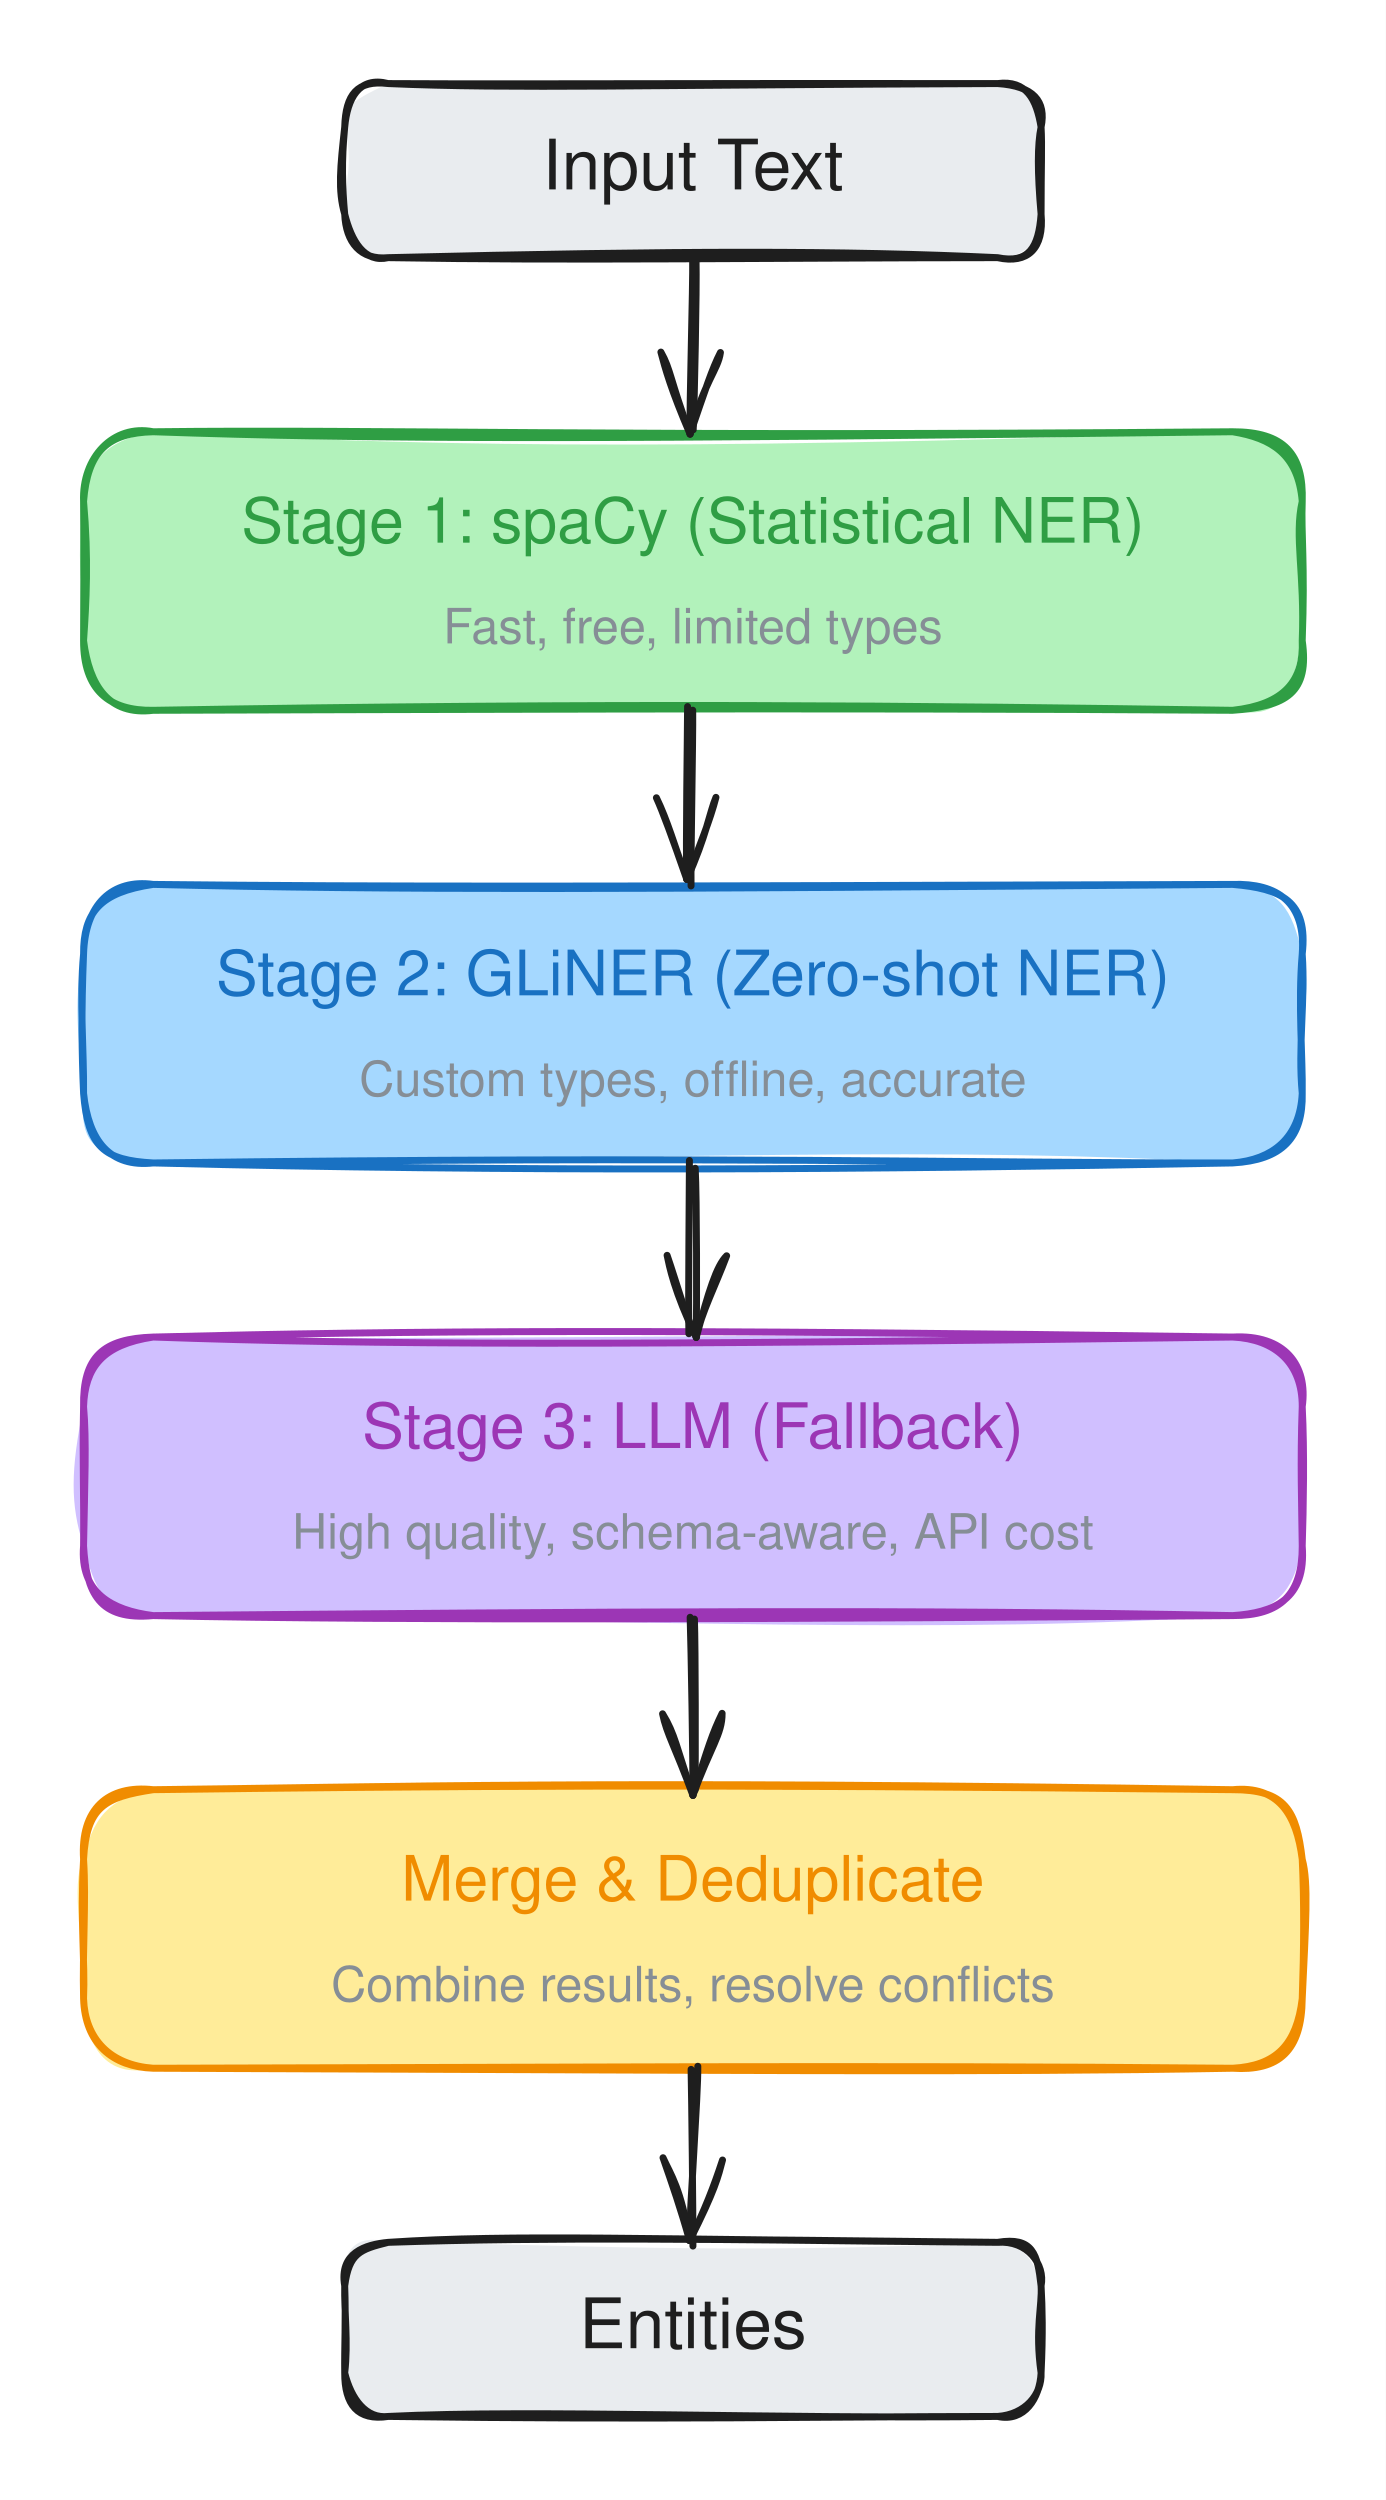
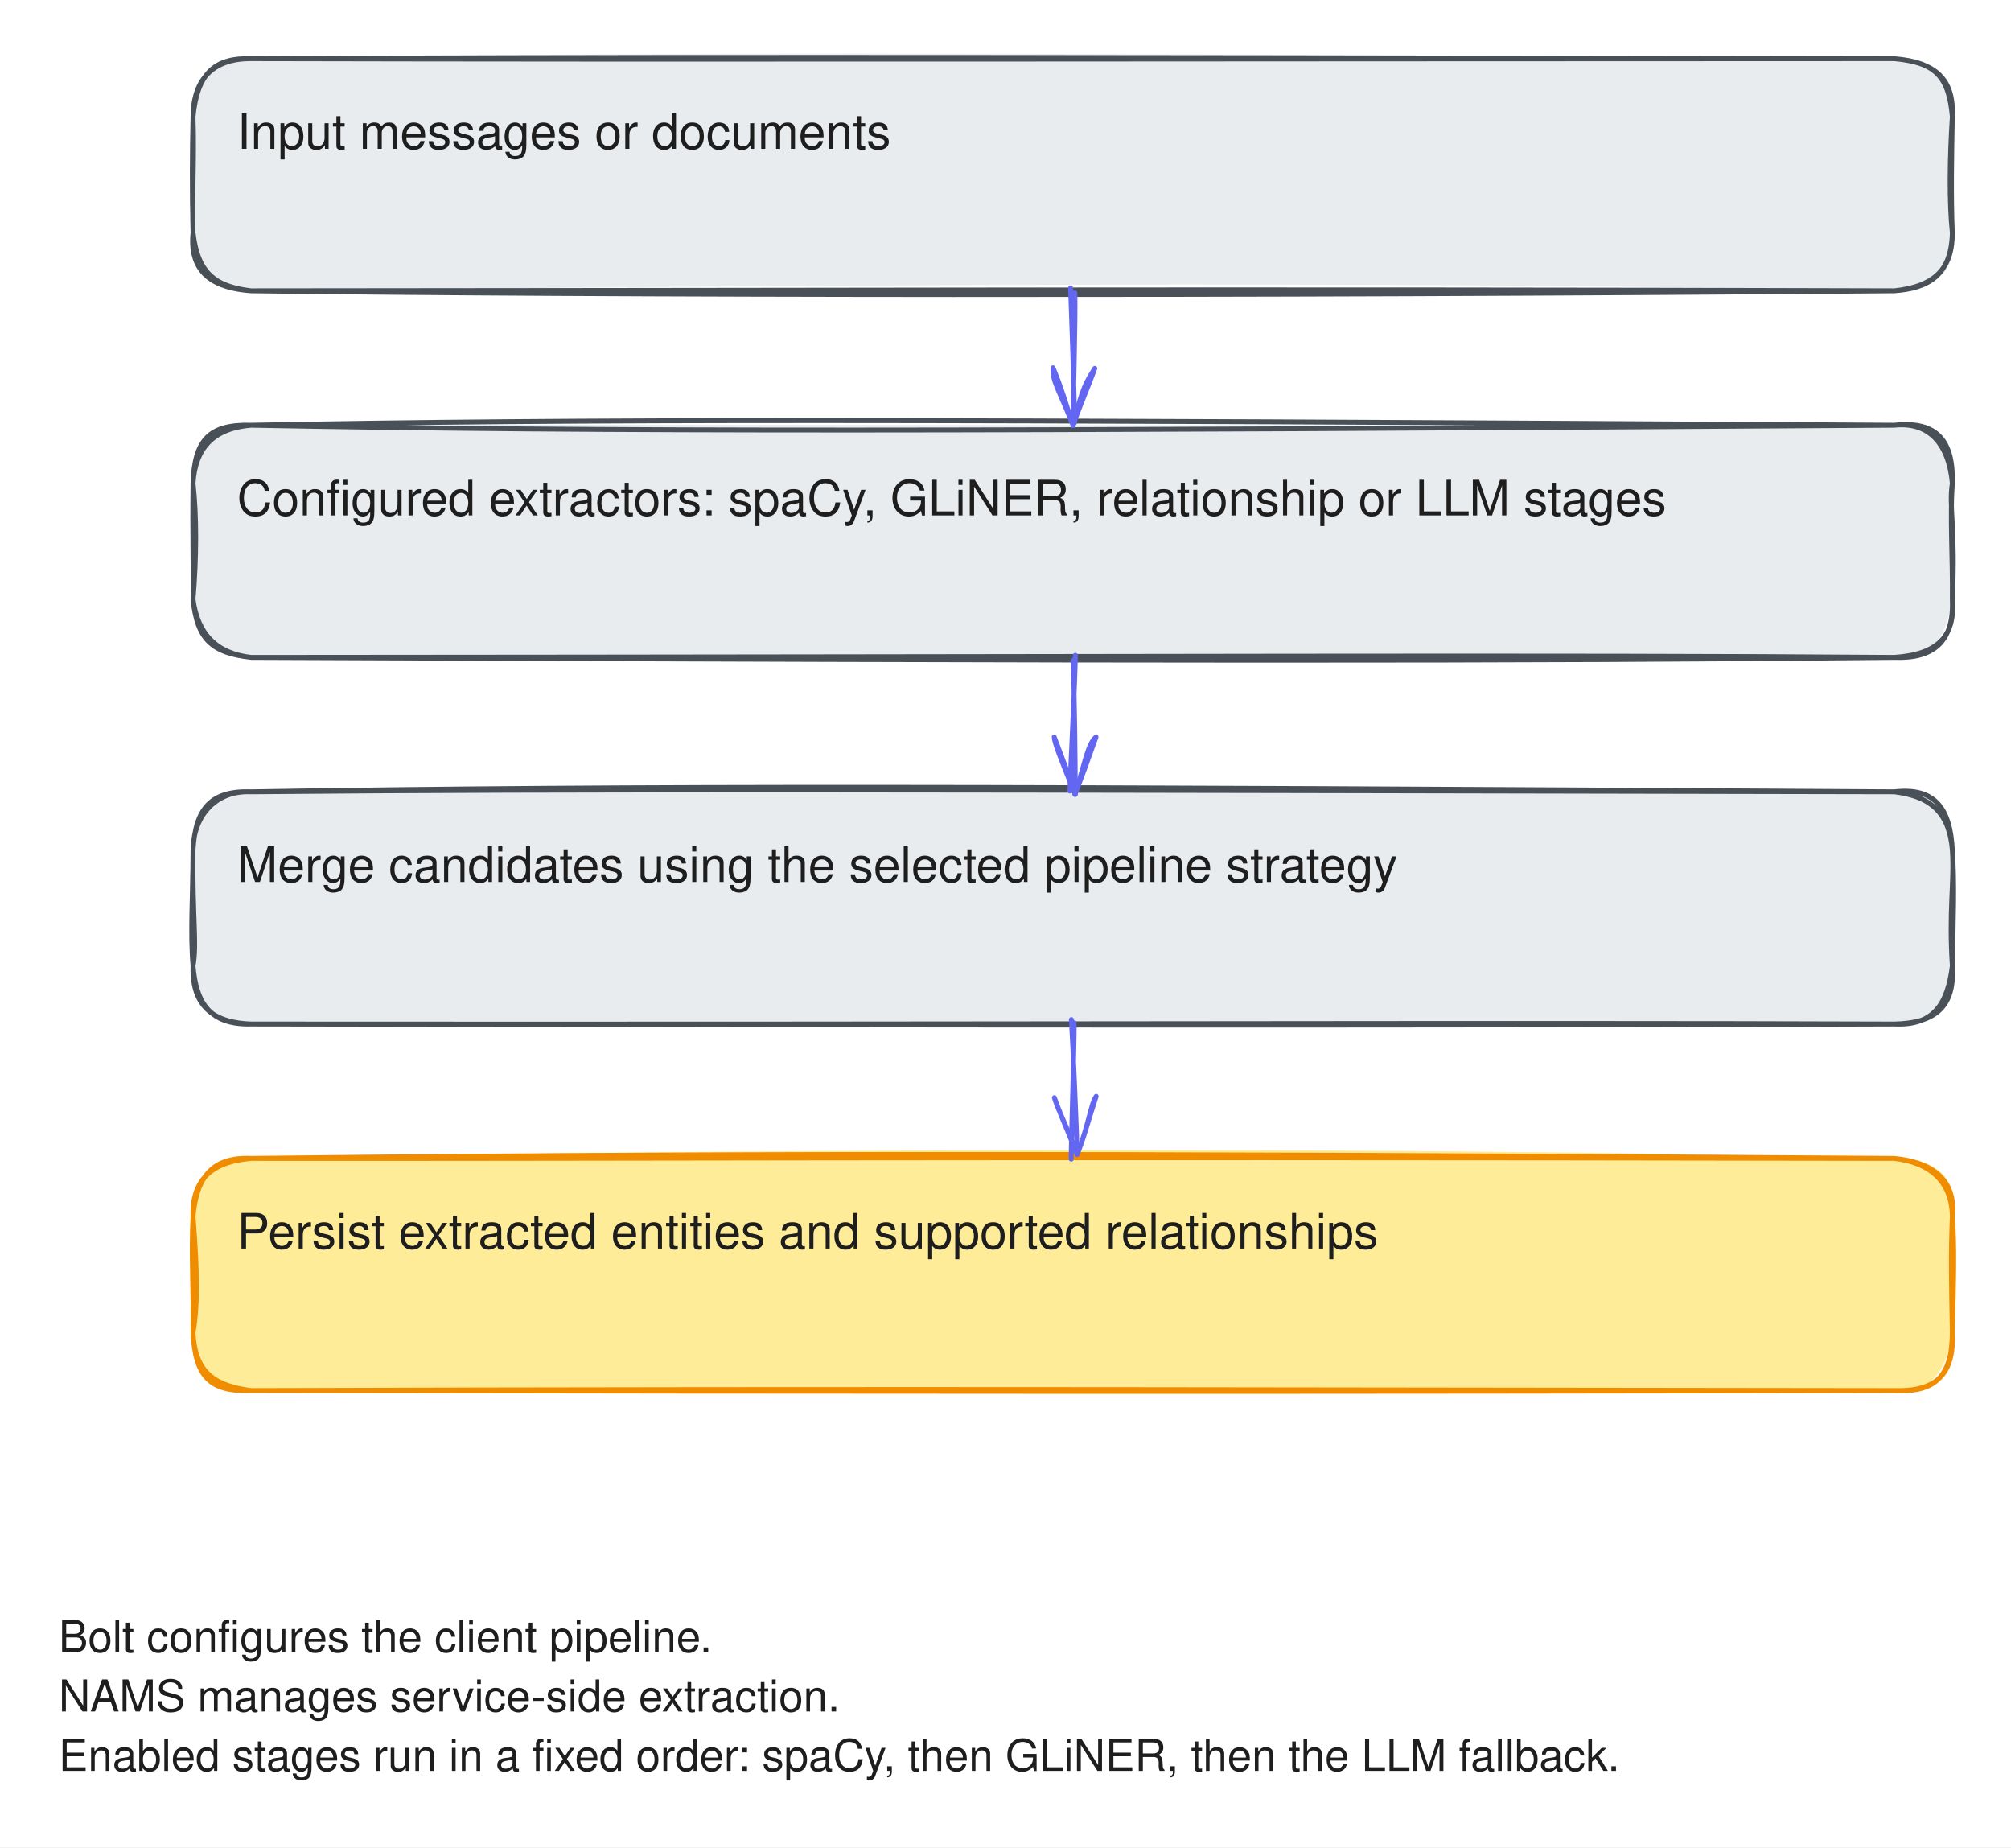
- <svg xmlns="http://www.w3.org/2000/svg" version="1.1" viewBox="0 0 398 718" width="398" height="718">
+ <svg xmlns="http://www.w3.org/2000/svg" version="1.1" viewBox="0 0 823 755.9" width="823" height="755.9">
  <defs>
    <style class="style-fonts">
      </style>
  </defs>
-   <rect x="0" y="0" width="398" height="718" fill="#ffffff" />
-   <g stroke-linecap="round" transform="translate(99 24) rotate(0 100 25)">
-     <path d="M12.5 0 C80.34 -0.87, 145.72 -0.16, 187.5 0 C193.13 -3.24, 198.45 4.52, 200 12.5 C200.33 21.84, 201.58 25.14, 200 37.5 C201.56 45.46, 193.87 50.24, 187.5 50 C119.63 49.76, 54.3 53.48, 12.5 50 C5.94 51.04, 0.29 47.25, 0 37.5 C0.17 26.07, 2.58 24.03, 0 12.5 C-3.18 7.73, 4.72 3.59, 12.5 0" stroke="none" stroke-width="0" fill="#e9ecef" />
-     <path d="M12.5 0 C48.46 1.58, 85.82 0.35, 187.5 0 M12.5 0 C58.47 0.24, 102.57 -0.15, 187.5 0 M187.5 0 C195.87 -1.08, 198.69 4.59, 200 12.5 M187.5 0 C197.84 0.68, 201.54 5.05, 200 12.5 M200 12.5 C198.97 17.44, 198.93 25.35, 200 37.5 M200 12.5 C200.31 17.94, 200 23.77, 200 37.5 M200 37.5 C199.31 47.14, 196.45 51.81, 187.5 50 M200 37.5 C200.9 47.33, 196.2 51.93, 187.5 50 M187.5 50 C123.05 50.04, 63.17 50.89, 12.5 50 M187.5 50 C142.89 47.92, 97.34 47.94, 12.5 50 M12.5 50 C4.57 50.78, 0.33 45.64, 0 37.5 M12.5 50 C5.64 51.61, 1.93 45.21, 0 37.5 M0 37.5 C-1.98 30.65, -1.25 23.94, 0 12.5 M0 37.5 C-0.71 29.72, -0.96 22.36, 0 12.5 M0 12.5 C0.26 3.06, 3.58 -1.06, 12.5 0 M0 12.5 C0.74 4.44, 3.99 -2.19, 12.5 0" stroke="#1e1e1e" stroke-width="2" fill="none" />
+   <rect x="0" y="0" width="823" height="755.9" fill="#ffffff" />
+   <g stroke-linecap="round" transform="translate(79 24) rotate(0 360 47.5)">
+     <path d="M23.75 0 C169.86 -2.71, 318.72 -2.81, 696.25 0 C709.89 -0.58, 719.97 6.99, 720 23.75 C717.91 38.7, 720.96 46.97, 720 71.25 C721.53 90.21, 713.38 91.64, 696.25 95 C509.42 91.37, 324.21 91.85, 23.75 95 C9.13 94.93, 0.36 83.66, 0 71.25 C-1.13 54.95, 2.5 36.66, 0 23.75 C-0.95 10.62, 6.53 2.25, 23.75 0" stroke="none" stroke-width="0" fill="#e9ecef" />
+     <path d="M23.75 0 C157.99 -0.72, 293.24 -0.67, 696.25 0 M23.75 0 C206.18 0.43, 389.13 0.05, 696.25 0 M696.25 0 C713.05 1.45, 720.77 8.28, 720 23.75 M696.25 0 C713.75 1.49, 718.58 8, 720 23.75 M720 23.75 C718.91 40.52, 718.69 58.94, 720 71.25 M720 23.75 C719.69 40.06, 719.39 56.53, 720 71.25 M720 71.25 C720.13 85.63, 712.97 93.26, 696.25 95 M720 71.25 C719.59 88.83, 710 94.03, 696.25 95 M696.25 95 C438.07 94.15, 181.25 94.97, 23.75 95 M696.25 95 C428.54 97.26, 161.16 96.82, 23.75 95 M23.75 95 C9.34 93.97, -1.75 88.37, 0 71.25 M23.75 95 C8.81 93.22, 1.92 87.6, 0 71.25 M0 71.25 C-0.45 53.35, -0.33 37.95, 0 23.75 M0 71.25 C-0.47 56.54, 0.57 41.11, 0 23.75 M0 23.75 C0.03 9.56, 7.21 -0.1, 23.75 0 M0 23.75 C1.75 5.73, 9.1 -0.48, 23.75 0" stroke="#495057" stroke-width="2" fill="none" />
  </g>
-   <g transform="translate(154 36) rotate(0 45 13)">
-     <text x="45" y="18.4" font-family="Helvetica, Segoe UI Emoji" font-size="20px" fill="#1e1e1e" text-anchor="middle" style="white-space: pre;" direction="ltr" dominant-baseline="alphabetic">Input Text</text>
+   <g transform="translate(97 42) rotate(0 342 13.5)">
+     <text x="0" y="18.9" font-family="Helvetica, Segoe UI Emoji" font-size="20px" fill="#1e1e1e" text-anchor="start" style="white-space: pre;" direction="ltr" dominant-baseline="alphabetic">Input messages or documents</text>
  </g>
-   <g stroke-linecap="round" transform="translate(24 124) rotate(0 175 40)">
-     <path d="M20 0 C90.31 3.72, 160.45 5.96, 330 0 C346.15 -1.47, 349.3 6.93, 350 20 C347.82 28.2, 353.48 41.57, 350 60 C347.03 72.38, 345.82 83.38, 330 80 C252.08 77.91, 172.93 78.86, 20 80 C9.68 82.67, 1.01 72.33, 0 60 C2.15 50.62, -3.2 45.1, 0 20 C1.22 8.72, 5.77 2.63, 20 0" stroke="none" stroke-width="0" fill="#b2f2bb" />
-     <path d="M20 0 C85.58 -0.78, 149.25 1.49, 330 0 M20 0 C83.78 2.23, 146.77 2.26, 330 0 M330 0 C344.78 -0.02, 350.45 6.35, 350 20 M330 0 C341.13 1.81, 348.87 6.41, 350 20 M350 20 C347.69 30.17, 350.77 40.78, 350 60 M350 20 C349.64 29.47, 350.83 37.42, 350 60 M350 60 C350.5 71.44, 344.91 78.37, 330 80 M350 60 C352.13 74.96, 345.57 78.95, 330 80 M330 80 C209.03 79.2, 86.94 79.84, 20 80 M330 80 C240.59 78.63, 150.75 77.72, 20 80 M20 80 C7.3 80.21, -0.02 74.19, 0 60 M20 80 C7.2 81.58, 1.65 72.91, 0 60 M0 60 C0.77 49.06, 1.46 36.33, 0 20 M0 60 C0 48.73, 0.18 37.99, 0 20 M0 20 C1.14 5.55, 6.98 0.32, 20 0 M0 20 C-0.5 7.4, 8.51 -2.24, 20 0" stroke="#2f9e44" stroke-width="2" fill="none" />
+   <g stroke-linecap="round" transform="translate(79 174) rotate(0 360 47.5)">
+     <path d="M23.75 0 C196.47 -0.6, 369.94 0.27, 696.25 0 C715.41 1.19, 720.82 6.9, 720 23.75 C721.12 41.59, 721.38 56.75, 720 71.25 C716.99 89.63, 710.62 94.79, 696.25 95 C462.18 97.08, 228.01 96.61, 23.75 95 C10.37 96.57, 1.08 88.44, 0 71.25 C2.24 62.71, -1.9 46.67, 0 23.75 C3.45 9.1, 5.08 1.29, 23.75 0" stroke="none" stroke-width="0" fill="#e9ecef" />
+     <path d="M23.75 0 C158.68 -2.64, 293 -2.43, 696.25 0 M23.75 0 C168.66 2.74, 313.61 2.53, 696.25 0 M696.25 0 C710.46 -1.49, 718.53 7.54, 720 23.75 M696.25 0 C714.15 -1.99, 720.51 6.86, 720 23.75 M720 23.75 C718.49 33.19, 721.4 41.73, 720 71.25 M720 23.75 C718.99 38.43, 720.19 53.36, 720 71.25 M720 71.25 C721.32 86.43, 713.94 93.82, 696.25 95 M720 71.25 C720.81 88.95, 711.87 95.65, 696.25 95 M696.25 95 C552.33 93.92, 407.32 94.76, 23.75 95 M696.25 95 C541.6 96.63, 387.41 96.47, 23.75 95 M23.75 95 C9.57 93.39, 1.9 85.43, 0 71.25 M23.75 95 C7.87 93.19, 1.64 87.8, 0 71.25 M0 71.25 C1.42 54.04, 1.5 37.4, 0 23.75 M0 71.25 C0.23 58.06, -0.29 46.25, 0 23.75 M0 23.75 C0.9 9.55, 8.11 1.29, 23.75 0 M0 23.75 C0.51 6.19, 6.53 -0.54, 23.75 0" stroke="#495057" stroke-width="2" fill="none" />
  </g>
-   <g transform="translate(79 139) rotate(0 120 12)">
-     <text x="120" y="16.86" font-family="Helvetica, Segoe UI Emoji" font-size="18px" fill="#2f9e44" text-anchor="middle" style="white-space: pre;" direction="ltr" dominant-baseline="alphabetic">Stage 1: spaCy (Statistical NER)</text>
-   </g>
-   <g transform="translate(114 172) rotate(0 85 9)">
-     <text x="85" y="12.78" font-family="Helvetica, Segoe UI Emoji" font-size="14px" fill="#868e96" text-anchor="middle" style="white-space: pre;" direction="ltr" dominant-baseline="alphabetic">Fast, free, limited types</text>
-   </g>
-   <g stroke-linecap="round" transform="translate(24 254) rotate(0 175 40)">
-     <path d="M20 0 C108.17 -0.15, 198.52 -0.47, 330 0 C343.62 1.18, 346.99 6.79, 350 20 C353.54 31.56, 347.82 43.49, 350 60 C351.03 71.51, 341.69 80.89, 330 80 C248.63 75.14, 171.75 78.67, 20 80 C4.33 77.93, -1.51 75.9, 0 60 C-0.86 48.99, -3.46 33.56, 0 20 C-2.98 10.04, 7.19 -2.4, 20 0" stroke="none" stroke-width="0" fill="#a5d8ff" />
-     <path d="M20 0 C85.99 0.73, 150 0.56, 330 0 M20 0 C88.44 1.68, 155.47 1.47, 330 0 M330 0 C342.89 -0.43, 351.08 5.23, 350 20 M330 0 C344.03 1.19, 351.77 4.71, 350 20 M350 20 C350.94 33.02, 348.72 46.67, 350 60 M350 20 C348.75 34.27, 350.19 50.13, 350 60 M350 60 C350.28 72.65, 344.37 79.21, 330 80 M350 60 C349.36 72.85, 341.48 79.08, 330 80 M330 80 C257.29 80.1, 182.57 77.92, 20 80 M330 80 C226.16 82.01, 121.53 82.58, 20 80 M20 80 C7.64 81.35, 1.45 73.77, 0 60 M20 80 C5.8 79.22, 1.23 75.49, 0 60 M0 60 C0.14 47.8, -1.23 32.91, 0 20 M0 60 C-0.51 48.48, -0.68 36.64, 0 20 M0 20 C0.44 5.54, 8.32 -1.6, 20 0 M0 20 C-0.06 8.09, 4.66 2.27, 20 0" stroke="#1971c2" stroke-width="2" fill="none" />
-   </g>
-   <g transform="translate(79 269) rotate(0 120 12)">
-     <text x="120" y="16.86" font-family="Helvetica, Segoe UI Emoji" font-size="18px" fill="#1971c2" text-anchor="middle" style="white-space: pre;" direction="ltr" dominant-baseline="alphabetic">Stage 2: GLiNER (Zero-shot NER)</text>
-   </g>
-   <g transform="translate(99 302) rotate(0 100 9)">
-     <text x="100" y="12.78" font-family="Helvetica, Segoe UI Emoji" font-size="14px" fill="#868e96" text-anchor="middle" style="white-space: pre;" direction="ltr" dominant-baseline="alphabetic">Custom types, offline, accurate</text>
-   </g>
-   <g stroke-linecap="round" transform="translate(24 384) rotate(0 175 40)">
-     <path d="M20 0 C126.02 1.14, 236.6 -1.74, 330 0 C341.1 -3.36, 351.87 6.66, 350 20 C352.07 27.72, 349.36 38.22, 350 60 C347.83 70.64, 344.76 78.4, 330 80 C250.33 85.52, 165.4 81.31, 20 80 C6.18 80.39, 3.17 72.27, 0 60 C-3.87 48.16, -3.73 38.01, 0 20 C0.03 4.17, 8.61 -0.23, 20 0" stroke="none" stroke-width="0" fill="#d0bfff" />
-     <path d="M20 0 C83.54 2.24, 150.76 2.5, 330 0 M20 0 C93.1 -1.88, 165.61 -2.34, 330 0 M330 0 C345 -0.84, 351.72 8.11, 350 20 M330 0 C342.33 0.57, 350.06 7.6, 350 20 M350 20 C349.4 35.87, 349.86 48.56, 350 60 M350 20 C350.66 33.06, 350.35 48.85, 350 60 M350 60 C350.07 73.85, 343.82 80.05, 330 80 M350 60 C351.19 75.34, 341.99 79.21, 330 80 M330 80 C240.68 78.14, 151.34 78.86, 20 80 M330 80 C211.73 80.94, 92.31 81.56, 20 80 M20 80 C7.98 78.48, -1.08 73.36, 0 60 M20 80 C4.39 81.47, 0.8 73.48, 0 60 M0 60 C0.31 42.53, 0.88 29.49, 0 20 M0 60 C0.17 46.22, -0.34 35.28, 0 20 M0 20 C-0.25 5.53, 5.67 0.47, 20 0 M0 20 C0.38 8.77, 5.4 2.19, 20 0" stroke="#9c36b5" stroke-width="2" fill="none" />
-   </g>
-   <g transform="translate(94 399) rotate(0 105 12)">
-     <text x="105" y="16.86" font-family="Helvetica, Segoe UI Emoji" font-size="18px" fill="#9c36b5" text-anchor="middle" style="white-space: pre;" direction="ltr" dominant-baseline="alphabetic">Stage 3: LLM (Fallback)</text>
-   </g>
-   <g transform="translate(94 432) rotate(0 105 9)">
-     <text x="105" y="12.78" font-family="Helvetica, Segoe UI Emoji" font-size="14px" fill="#868e96" text-anchor="middle" style="white-space: pre;" direction="ltr" dominant-baseline="alphabetic">High quality, schema-aware, API cost</text>
-   </g>
-   <g stroke-linecap="round" transform="translate(24 514) rotate(0 175 40)">
-     <path d="M20 0 C87.04 -2.73, 150.68 -3.01, 330 0 C345.77 -0.71, 349.55 6.52, 350 20 C350.59 31.08, 350.9 40.14, 350 60 C351.83 69.77, 340.62 83.12, 330 80 C246.87 82.75, 164.22 81.12, 20 80 C8.04 82.85, 0.65 75.84, 0 60 C0.32 46.54, -4 26.47, 0 20 C3.03 5.5, 10.03 1.94, 20 0" stroke="none" stroke-width="0" fill="#ffec99" />
-     <path d="M20 0 C83.95 -0.7, 148.64 -2.87, 330 0 M20 0 C97.76 -1, 175.74 -1.71, 330 0 M330 0 C343.1 -1.26, 348.36 6.99, 350 20 M330 0 C345.22 -0.04, 348.36 5.9, 350 20 M350 20 C351.86 26.73, 351 38.45, 350 60 M350 20 C350.57 31.86, 350.51 45.56, 350 60 M350 60 C349.86 75.05, 343.27 80.89, 330 80 M350 60 C348.42 73.23, 342.5 79.34, 330 80 M330 80 C226.93 79.04, 122.97 79.81, 20 80 M330 80 C257.87 81.31, 187.09 80.55, 20 80 M20 80 C8.32 79.62, 0.4 72.94, 0 60 M20 80 C7.58 79.12, 0.38 71.47, 0 60 M0 60 C0.47 49.27, -1.01 38.07, 0 20 M0 60 C-0.35 45.96, 0.79 31.92, 0 20 M0 20 C-0.94 5.52, 7.01 -1.45, 20 0 M0 20 C0.82 4.86, 6.14 2.11, 20 0" stroke="#f08c00" stroke-width="2" fill="none" />
-   </g>
-   <g transform="translate(114 529) rotate(0 85 12)">
-     <text x="85" y="16.86" font-family="Helvetica, Segoe UI Emoji" font-size="18px" fill="#f08c00" text-anchor="middle" style="white-space: pre;" direction="ltr" dominant-baseline="alphabetic">Merge &amp; Deduplicate</text>
-   </g>
-   <g transform="translate(89 562) rotate(0 110 9)">
-     <text x="110" y="12.78" font-family="Helvetica, Segoe UI Emoji" font-size="14px" fill="#868e96" text-anchor="middle" style="white-space: pre;" direction="ltr" dominant-baseline="alphabetic">Combine results, resolve conflicts</text>
-   </g>
-   <g stroke-linecap="round" transform="translate(99 644) rotate(0 100 25)">
-     <path d="M12.5 0 C61.74 0.47, 109.54 3.71, 187.5 0 C195.75 1.95, 197.23 3.89, 200 12.5 C199.38 21.86, 202.7 31.6, 200 37.5 C198.63 48.6, 196.19 50.63, 187.5 50 C137.59 49.86, 89.14 51.18, 12.5 50 C7.39 48.1, -1.87 44.71, 0 37.5 C-2.55 28.16, 3.08 18.31, 0 12.5 C-1.17 4.33, 1.75 -3.09, 12.5 0" stroke="none" stroke-width="0" fill="#e9ecef" />
-     <path d="M12.5 0 C48.47 -2.39, 85.37 -0.83, 187.5 0 M12.5 0 C58.6 -1.55, 106.14 -0.89, 187.5 0 M187.5 0 C197.71 -1.67, 198.99 3.38, 200 12.5 M187.5 0 C196.02 -0.66, 201.26 6.29, 200 12.5 M200 12.5 C200.37 18.07, 198.2 24.83, 200 37.5 M200 12.5 C200.35 18.85, 200.54 26.17, 200 37.5 M200 37.5 C199.64 44.76, 195.22 51.73, 187.5 50 M200 37.5 C200.26 43.61, 195.5 49.47, 187.5 50 M187.5 50 C122.39 50.79, 54.8 47.92, 12.5 50 M187.5 50 C138.31 50.04, 90.5 51.04, 12.5 50 M12.5 50 C6.16 50.76, 1.87 45.02, 0 37.5 M12.5 50 C3.67 51.37, -0.04 46.56, 0 37.5 M0 37.5 C-0.11 30.32, 0.36 21.77, 0 12.5 M0 37.5 C1.04 28.9, -0.17 19.45, 0 12.5 M0 12.5 C-1.63 3.01, 5.86 0.63, 12.5 0 M0 12.5 C1.26 3.05, 4.38 2.03, 12.5 0" stroke="#1e1e1e" stroke-width="2" fill="none" />
-   </g>
-   <g transform="translate(139 656) rotate(0 60 13)">
-     <text x="60" y="18.4" font-family="Helvetica, Segoe UI Emoji" font-size="20px" fill="#1e1e1e" text-anchor="middle" style="white-space: pre;" direction="ltr" dominant-baseline="alphabetic">Entities</text>
+   <g transform="translate(97 192) rotate(0 342 13.5)">
+     <text x="0" y="18.9" font-family="Helvetica, Segoe UI Emoji" font-size="20px" fill="#1e1e1e" text-anchor="start" style="white-space: pre;" direction="ltr" dominant-baseline="alphabetic">Configured extractors: spaCy, GLiNER, relationship or LLM stages</text>
  </g>
  <g stroke-linecap="round">
-     <g transform="translate(199 74) rotate(0 0 25)">
-       <path d="M0.91 0.66 C1.11 8.9, 0.43 41.39, 0.09 49.43 M-0.07 -0.04 C0.07 8.35, -1.01 42.38, -0.81 50.67" stroke="#1e1e1e" stroke-width="2" fill="none" />
+     <g transform="translate(439 119) rotate(0 0 27.5)">
+       <path d="M-0.87 -1.19 C-0.55 7.65, 0.77 44.57, 0.72 54.06 M0.88 0.8 C1.21 10.28, 0.11 46.27, 0.16 55.1" stroke="#6366f1" stroke-width="2" fill="none" />
    </g>
-     <g transform="translate(199 74) rotate(0 0 25)">
-       <path d="M-9.19 27.12 C-6.33 32.14, -6.62 35.02, -0.81 50.67 M-9.19 27.12 C-7.95 31.8, -6.3 37.88, -0.81 50.67" stroke="#1e1e1e" stroke-width="2" fill="none" />
+     <g transform="translate(439 119) rotate(0 0 27.5)">
+       <path d="M-8.06 31.49 C-8.2 37.49, -6.14 39.14, 0.16 55.1 M-8.06 31.49 C-4.71 39.36, -2.32 47.76, 0.16 55.1" stroke="#6366f1" stroke-width="2" fill="none" />
    </g>
-     <g transform="translate(199 74) rotate(0 0 25)">
-       <path d="M7.91 27.24 C7.2 32.36, 3.33 35.22, -0.81 50.67 M7.91 27.24 C5.54 31.84, 3.57 37.9, -0.81 50.67" stroke="#1e1e1e" stroke-width="2" fill="none" />
+     <g transform="translate(439 119) rotate(0 0 27.5)">
+       <path d="M9.04 31.73 C5.47 37.56, 4.1 39.17, 0.16 55.1 M9.04 31.73 C6.25 39.58, 2.49 47.88, 0.16 55.1" stroke="#6366f1" stroke-width="2" fill="none" />
    </g>
  </g>
  <mask />
+   <g stroke-linecap="round" transform="translate(79 324) rotate(0 360 47.5)">
+     <path d="M23.75 0 C239.26 -1.36, 451.08 -1.93, 696.25 0 C712.88 -3.35, 718.51 6.77, 720 23.75 C721.3 37.57, 717.37 51.12, 720 71.25 C720.99 88.76, 713.69 92.3, 696.25 95 C457.12 94.53, 218.21 95.49, 23.75 95 C5.02 91.83, -1.44 84.81, 0 71.25 C-0.77 52.91, -2.16 33.18, 0 23.75 C-0.75 10.43, 6.5 3.46, 23.75 0" stroke="none" stroke-width="0" fill="#e9ecef" />
+     <path d="M23.75 0 C158.92 -1.23, 293.43 -0.78, 696.25 0 M23.75 0 C179.25 -2.67, 335.23 -2.22, 696.25 0 M696.25 0 C712.57 -1.91, 719.16 6.42, 720 23.75 M696.25 0 C712.45 1.99, 718.8 9.75, 720 23.75 M720 23.75 C720.92 36.43, 718.51 48.41, 720 71.25 M720 23.75 C720.94 36.99, 720.39 51.6, 720 71.25 M720 71.25 C721.11 87.64, 713.39 94.66, 696.25 95 M720 71.25 C718.04 86.84, 712.38 95.78, 696.25 95 M696.25 95 C521.18 94.38, 344.52 95.24, 23.75 95 M696.25 95 C509.84 95.68, 323.69 95.55, 23.75 95 M23.75 95 C9.91 94.53, -0.63 89.01, 0 71.25 M23.75 95 C6.46 95.44, 1.22 85.78, 0 71.25 M0 71.25 C1.65 61.83, -0.32 52.07, 0 23.75 M0 71.25 C-1.18 57.58, -0.04 42.45, 0 23.75 M0 23.75 C0.21 9.54, 9.46 -0.63, 23.75 0 M0 23.75 C0.95 6.88, 7.27 -0.62, 23.75 0" stroke="#495057" stroke-width="2" fill="none" />
+   </g>
+   <g transform="translate(97 342) rotate(0 342 13.5)">
+     <text x="0" y="18.9" font-family="Helvetica, Segoe UI Emoji" font-size="20px" fill="#1e1e1e" text-anchor="start" style="white-space: pre;" direction="ltr" dominant-baseline="alphabetic">Merge candidates using the selected pipeline strategy</text>
+   </g>
  <g stroke-linecap="round">
-     <g transform="translate(199 204) rotate(0 0 25)">
-       <path d="M-0.05 -0.03 C0.05 8.34, -0.66 42.14, -0.53 50.44 M-1.53 -1.08 C-1.55 6.9, -2.08 39.87, -1.75 48.55" stroke="#1e1e1e" stroke-width="2" fill="none" />
+     <g transform="translate(439 269) rotate(0 0 27.5)">
+       <path d="M1.06 -0.85 C1.07 8.39, -0.93 45.22, -1.14 54.68 M0.16 1.32 C0.63 10.8, 1.19 47.26, 0.97 56.05" stroke="#6366f1" stroke-width="2" fill="none" />
    </g>
-     <g transform="translate(199 204) rotate(0 0 25)">
-       <path d="M-10.48 25.12 C-8.65 29.14, -6.05 36.2, -1.75 48.55 M-10.48 25.12 C-7.31 31.62, -5.38 38.59, -1.75 48.55" stroke="#1e1e1e" stroke-width="2" fill="none" />
+     <g transform="translate(439 269) rotate(0 0 27.5)">
+       <path d="M-7.57 32.55 C-7.42 35.29, -4.82 41.52, 0.97 56.05 M-7.57 32.55 C-4.28 41.42, -0.91 49.8, 0.97 56.05" stroke="#6366f1" stroke-width="2" fill="none" />
    </g>
-     <g transform="translate(199 204) rotate(0 0 25)">
-       <path d="M6.62 25 C4.87 29.04, 3.9 36.12, -1.75 48.55 M6.62 25 C4.94 31.58, 2.02 38.58, -1.75 48.55" stroke="#1e1e1e" stroke-width="2" fill="none" />
+     <g transform="translate(439 269) rotate(0 0 27.5)">
+       <path d="M9.54 32.56 C6.25 35.45, 5.42 41.68, 0.97 56.05 M9.54 32.56 C6.41 41.45, 3.35 49.83, 0.97 56.05" stroke="#6366f1" stroke-width="2" fill="none" />
    </g>
  </g>
  <mask />
+   <g stroke-linecap="round" transform="translate(79 474) rotate(0 360 47.5)">
+     <path d="M23.75 0 C279.17 -5.01, 532.23 -4.12, 696.25 0 C710.36 -0.7, 723.39 6.63, 720 23.75 C719.76 33.55, 718.86 45.48, 720 71.25 C717.8 87.89, 709.56 97.01, 696.25 95 C452.06 94.86, 211.29 94.38, 23.75 95 C6.88 94.28, 3.24 88.38, 0 71.25 C3.43 59.81, -2.42 38.69, 0 23.75 C2.26 4.56, 7.92 -1.57, 23.75 0" stroke="none" stroke-width="0" fill="#ffec99" />
+     <path d="M23.75 0 C159.16 0.18, 293.87 -0.73, 696.25 0 M23.75 0 C189.83 -1.91, 356.05 -2.39, 696.25 0 M696.25 0 C710.67 1.68, 719.8 9.3, 720 23.75 M696.25 0 C710.74 1.38, 721.7 8.05, 720 23.75 M720 23.75 C719.35 39.68, 719.62 51.08, 720 71.25 M720 23.75 C720.89 35.55, 720.59 47.84, 720 71.25 M720 71.25 C720.89 88.84, 712.85 95.49, 696.25 95 M720 71.25 C719.88 89.33, 712.89 95.91, 696.25 95 M696.25 95 C488.42 94.83, 281.71 94.12, 23.75 95 M696.25 95 C478.08 95.53, 259.97 95.42, 23.75 95 M23.75 95 C6.25 95.67, 0.84 88.6, 0 71.25 M23.75 95 C9.65 93.08, 0.79 88.37, 0 71.25 M0 71.25 C1.88 60.11, 1.85 47.75, 0 23.75 M0 71.25 C0.36 55.11, -0.85 40.65, 0 23.75 M0 23.75 C-0.49 9.53, 6.8 1.44, 23.75 0 M0 23.75 C1.39 7.56, 8.01 -0.7, 23.75 0" stroke="#f08c00" stroke-width="2" fill="none" />
+   </g>
+   <g transform="translate(97 492) rotate(0 342 13.5)">
+     <text x="0" y="18.9" font-family="Helvetica, Segoe UI Emoji" font-size="20px" fill="#1e1e1e" text-anchor="start" style="white-space: pre;" direction="ltr" dominant-baseline="alphabetic">Persist extracted entities and supported relationships</text>
+   </g>
  <g stroke-linecap="round">
-     <g transform="translate(199 334) rotate(0 0 25)">
-       <path d="M-1 -0.71 C-1.01 7.39, -1.36 40.49, -1.15 49.05 M0.67 1.53 C1.11 9.72, 1.13 42.23, 0.96 50.09" stroke="#1e1e1e" stroke-width="2" fill="none" />
+     <g transform="translate(439 419) rotate(0 0 27.5)">
+       <path d="M0.59 -0.51 C0.69 8.74, -0.62 45.87, -0.61 55.3 M-0.55 -1.82 C0.05 7.06, 1.65 43.98, 1.79 53.34" stroke="#6366f1" stroke-width="2" fill="none" />
    </g>
-     <g transform="translate(199 334) rotate(0 0 25)">
-       <path d="M-7.41 26.53 C-6.76 29.61, -5.41 36.89, 0.96 50.09 M-7.41 26.53 C-4.51 34.93, -2.51 42.84, 0.96 50.09" stroke="#1e1e1e" stroke-width="2" fill="none" />
+     <g transform="translate(439 419) rotate(0 0 27.5)">
+       <path d="M-7.5 30.13 C-6.51 33.73, -3.29 40.5, 1.79 53.34 M-7.5 30.13 C-4.09 39.92, 0.43 48.22, 1.79 53.34" stroke="#6366f1" stroke-width="2" fill="none" />
    </g>
-     <g transform="translate(199 334) rotate(0 0 25)">
-       <path d="M9.69 26.66 C6.76 29.57, 4.54 36.83, 0.96 50.09 M9.69 26.66 C6.51 35.16, 2.43 43.03, 0.96 50.09" stroke="#1e1e1e" stroke-width="2" fill="none" />
+     <g transform="translate(439 419) rotate(0 0 27.5)">
+       <path d="M9.6 29.59 C7.16 33.38, 6.94 40.27, 1.79 53.34 M9.6 29.59 C6.31 39.58, 4.14 48.1, 1.79 53.34" stroke="#6366f1" stroke-width="2" fill="none" />
    </g>
  </g>
  <mask />
-   <g stroke-linecap="round">
-     <g transform="translate(199 464) rotate(0 0 25)">
-       <path d="M0.44 1 C0.73 9.24, 0.74 42.04, 0.63 50.06 M-0.79 0.48 C-0.51 8.87, 0.07 43.38, 0.01 51.63" stroke="#1e1e1e" stroke-width="2" fill="none" />
-     </g>
-     <g transform="translate(199 464) rotate(0 0 25)">
-       <path d="M-8.71 28.2 C-5.09 34.11, -4.84 37.57, 0.01 51.63 M-8.71 28.2 C-7.58 33.88, -4.99 37.97, 0.01 51.63" stroke="#1e1e1e" stroke-width="2" fill="none" />
-     </g>
-     <g transform="translate(199 464) rotate(0 0 25)">
-       <path d="M8.39 28.07 C8.43 34.08, 5.11 37.56, 0.01 51.63 M8.39 28.07 C5.63 33.7, 4.33 37.81, 0.01 51.63" stroke="#1e1e1e" stroke-width="2" fill="none" />
-     </g>
+   <g transform="translate(24 659) rotate(0 260 36.45)">
+     <text x="0" y="17.01" font-family="Helvetica, Segoe UI Emoji" font-size="18px" fill="#1e1e1e" text-anchor="start" style="white-space: pre;" direction="ltr" dominant-baseline="alphabetic">Bolt configures the client pipeline.</text>
+     <text x="0" y="41.31" font-family="Helvetica, Segoe UI Emoji" font-size="18px" fill="#1e1e1e" text-anchor="start" style="white-space: pre;" direction="ltr" dominant-baseline="alphabetic">NAMS manages service-side extraction.</text>
+     <text x="0" y="65.61" font-family="Helvetica, Segoe UI Emoji" font-size="18px" fill="#1e1e1e" text-anchor="start" style="white-space: pre;" direction="ltr" dominant-baseline="alphabetic">Enabled stages run in a fixed order: spaCy, then GLiNER, then the LLM fallback.</text>
  </g>
-   <mask />
-   <g stroke-linecap="round">
-     <g transform="translate(199 594) rotate(0 0 25)">
-       <path d="M-0.52 0.32 C-0.33 8.69, 0.04 42.79, 0.01 51.07 M1.41 -0.56 C1.53 7.42, -1 40.86, -0.94 49.5" stroke="#1e1e1e" stroke-width="2" fill="none" />
-     </g>
-     <g transform="translate(199 594) rotate(0 0 25)">
-       <path d="M-8.58 25.7 C-6.29 30.72, -3.44 34.46, -0.94 49.5 M-8.58 25.7 C-5.92 33.35, -3.45 40.45, -0.94 49.5" stroke="#1e1e1e" stroke-width="2" fill="none" />
-     </g>
-     <g transform="translate(199 594) rotate(0 0 25)">
-       <path d="M8.51 26.36 C7.23 31.17, 6.5 34.76, -0.94 49.5 M8.51 26.36 C6.06 33.82, 3.41 40.73, -0.94 49.5" stroke="#1e1e1e" stroke-width="2" fill="none" />
-     </g>
-   </g>
-   <mask />
</svg>
